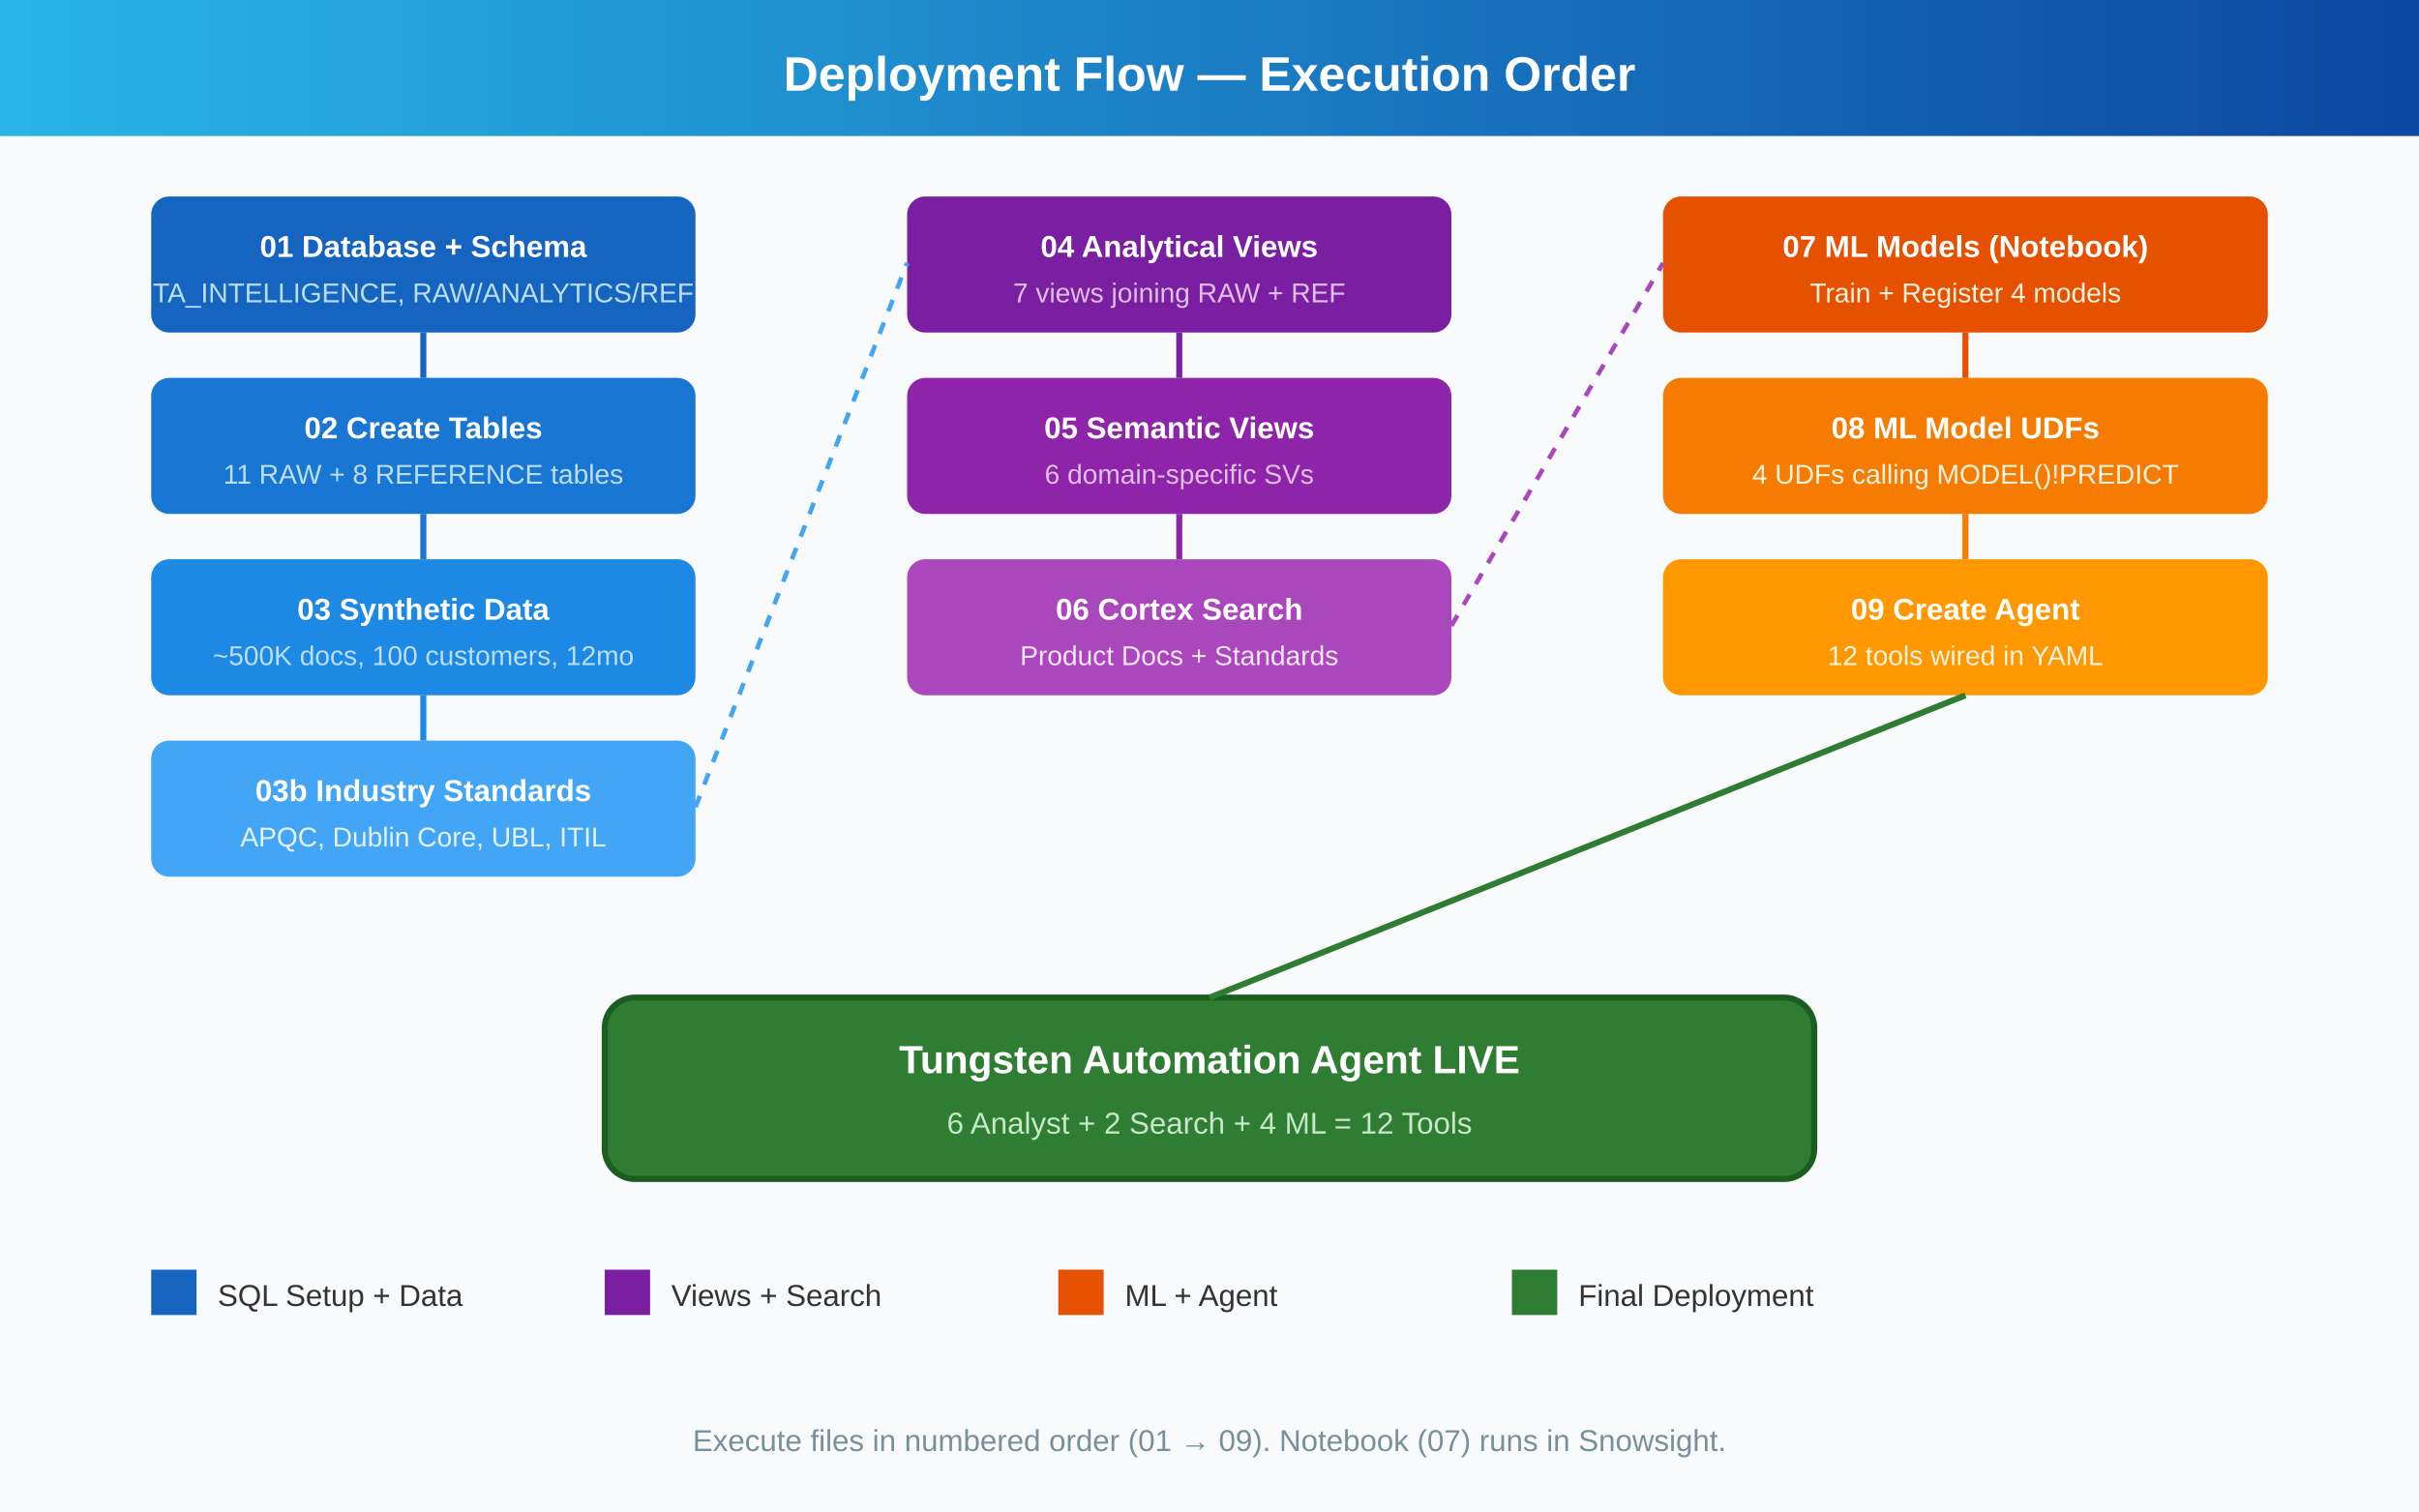
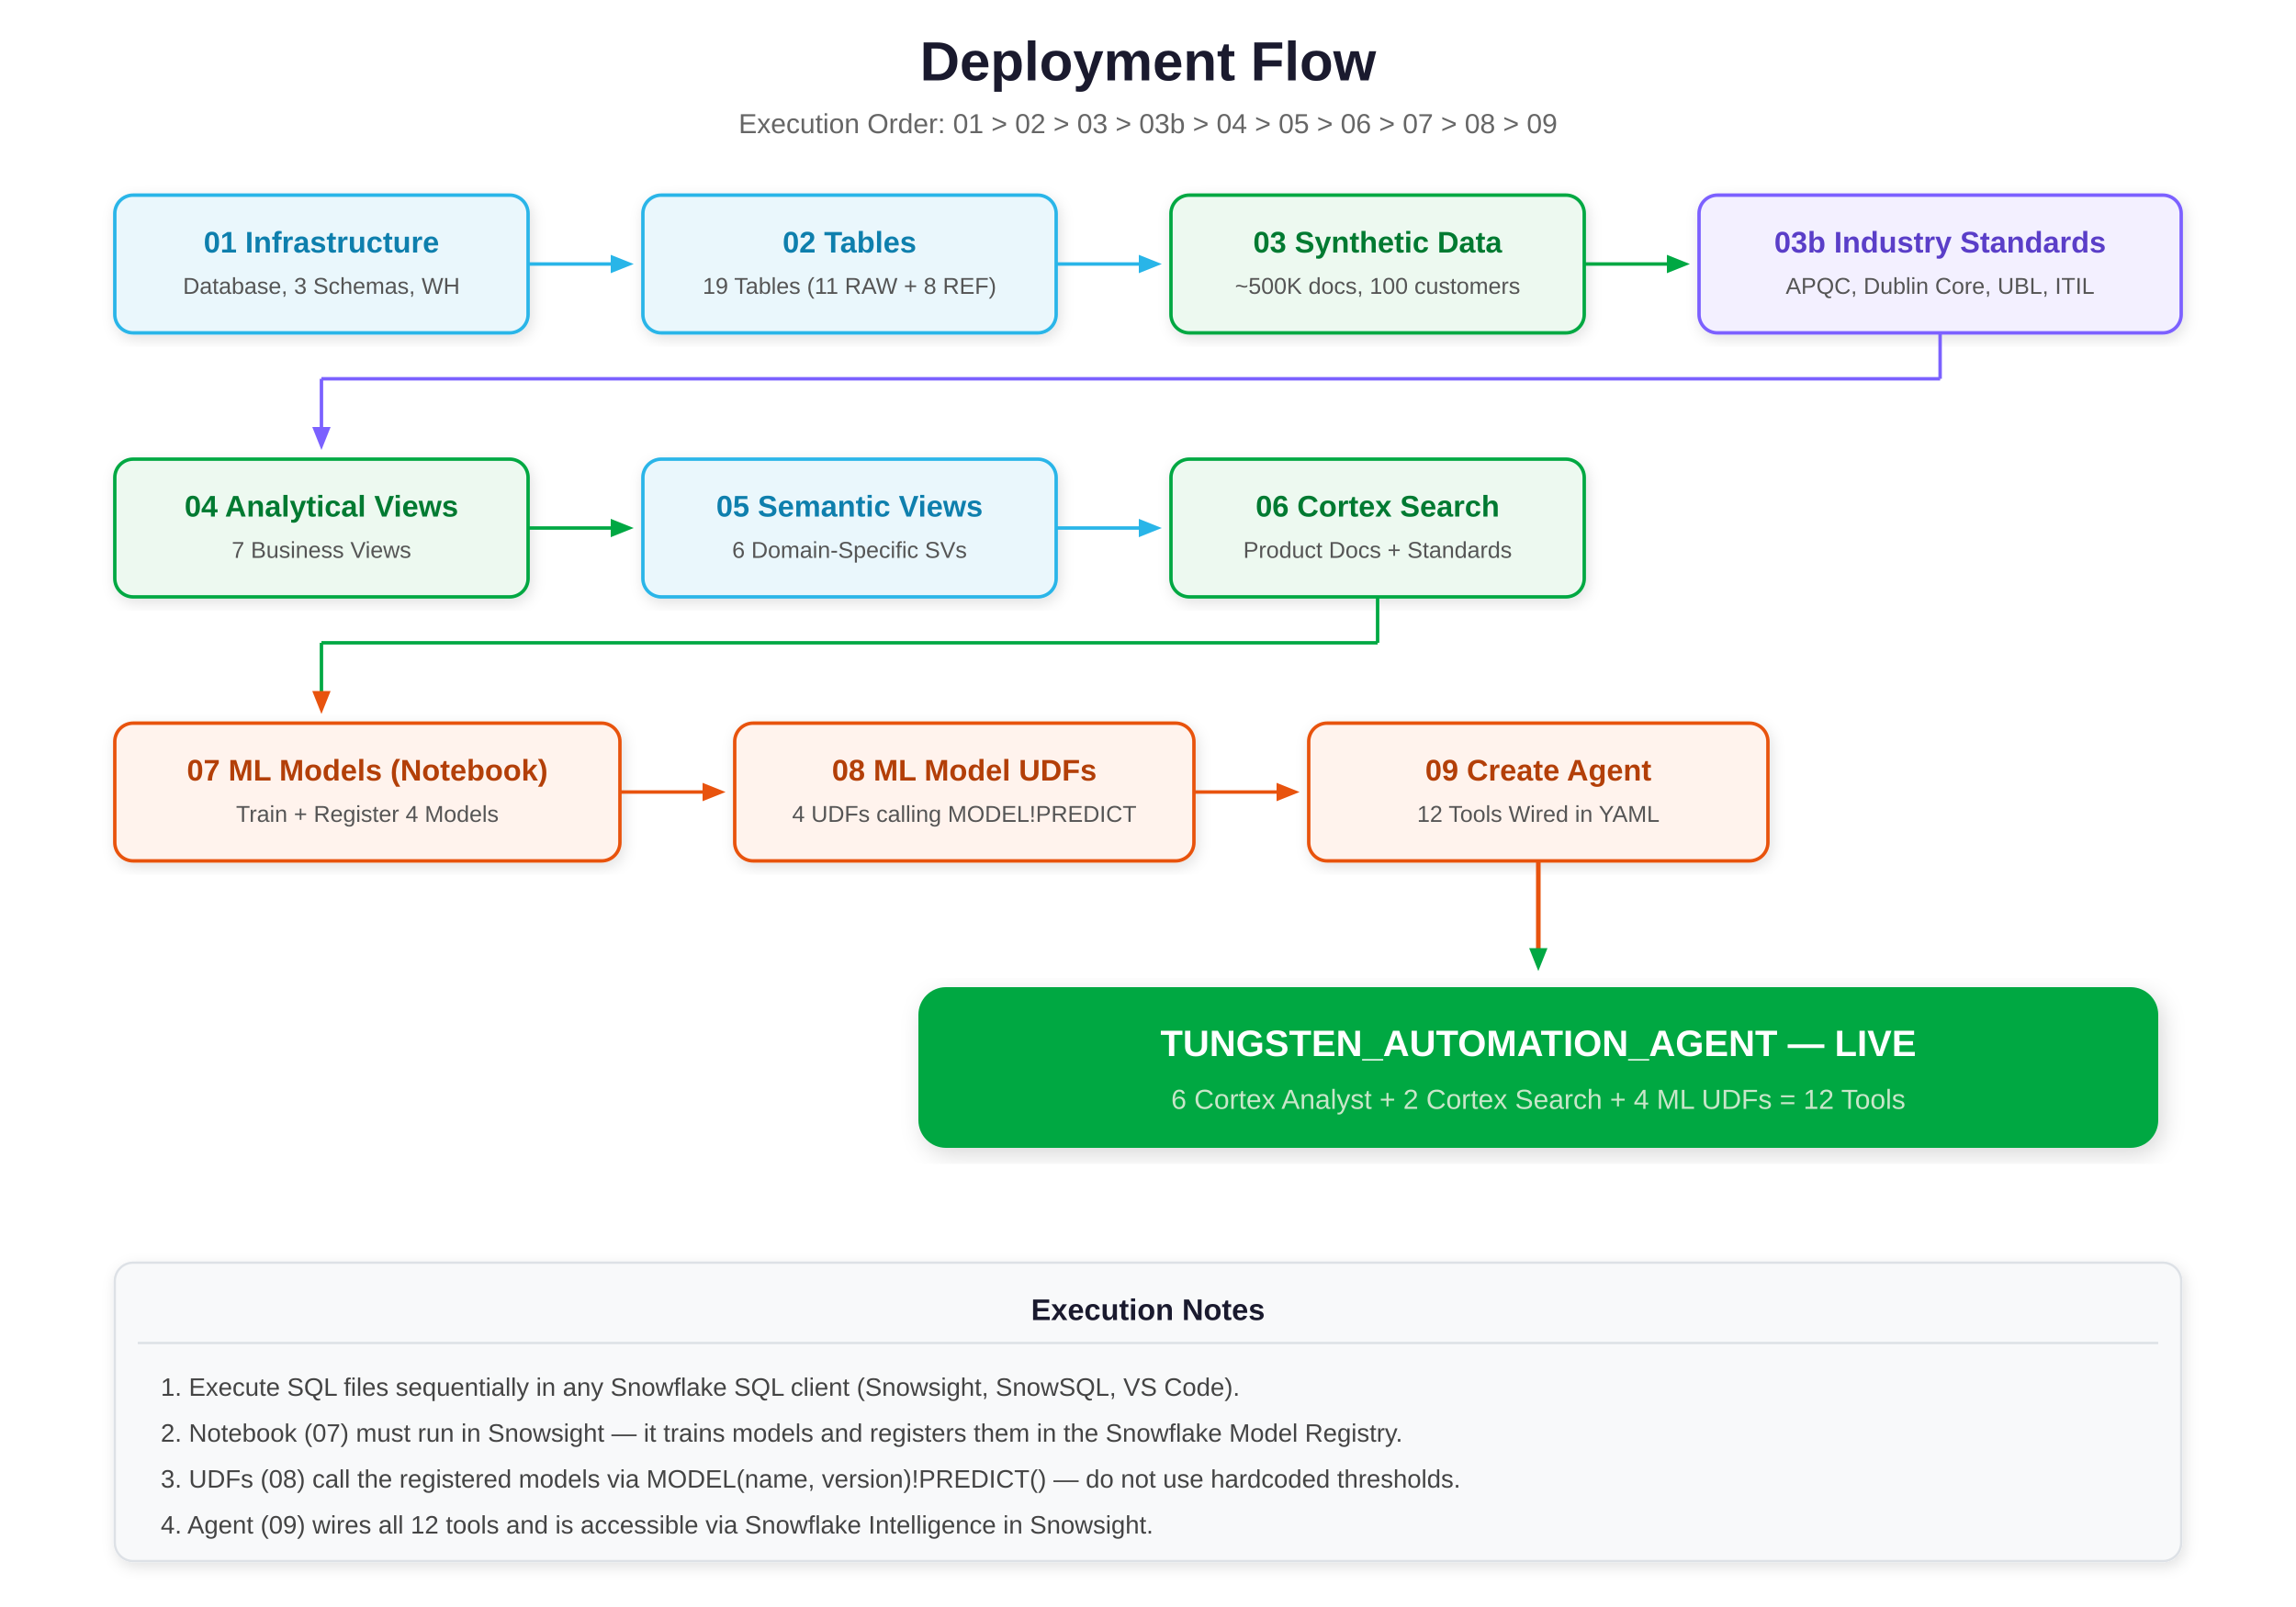
- <svg xmlns="http://www.w3.org/2000/svg" viewBox="0 0 800 500" font-family="Segoe UI, Arial, sans-serif">
+ <svg xmlns="http://www.w3.org/2000/svg" viewBox="0 0 1000 700" font-family="Segoe UI, Arial, sans-serif">
  <defs>
-     <linearGradient id="hdrGrad" x1="0%" y1="0%" x2="100%" y2="0%">
-       <stop offset="0%" style="stop-color:#29B5E8" />
-       <stop offset="100%" style="stop-color:#0D47A1" />
-     </linearGradient>
+     <filter id="sh">
+       <feDropShadow dx="1" dy="2" stdDeviation="3" flood-color="#000" flood-opacity="0.12" />
+     </filter>
+     <filter id="shLg">
+       <feDropShadow dx="2" dy="3" stdDeviation="5" flood-color="#000" flood-opacity="0.15" />
+     </filter>
  </defs>
-   <rect width="800" height="500" fill="#f8fafc" />
-   <rect x="0" y="0" width="800" height="45" fill="url(#hdrGrad)" />
-   <text x="400" y="30" text-anchor="middle" fill="white" font-size="16" font-weight="bold">Deployment Flow — Execution Order</text>
-   <rect x="50" y="65" width="180" height="45" rx="6" fill="#1565C0" />
-   <text x="140" y="85" text-anchor="middle" fill="white" font-size="10" font-weight="bold">01 Database + Schema</text>
-   <text x="140" y="100" text-anchor="middle" fill="#BBDEFB" font-size="9">TA_INTELLIGENCE, RAW/ANALYTICS/REF</text>
-   <rect x="50" y="125" width="180" height="45" rx="6" fill="#1976D2" />
-   <text x="140" y="145" text-anchor="middle" fill="white" font-size="10" font-weight="bold">02 Create Tables</text>
-   <text x="140" y="160" text-anchor="middle" fill="#BBDEFB" font-size="9">11 RAW + 8 REFERENCE tables</text>
-   <rect x="50" y="185" width="180" height="45" rx="6" fill="#1E88E5" />
-   <text x="140" y="205" text-anchor="middle" fill="white" font-size="10" font-weight="bold">03 Synthetic Data</text>
-   <text x="140" y="220" text-anchor="middle" fill="#BBDEFB" font-size="9">~500K docs, 100 customers, 12mo</text>
-   <rect x="50" y="245" width="180" height="45" rx="6" fill="#42A5F5" />
-   <text x="140" y="265" text-anchor="middle" fill="white" font-size="10" font-weight="bold">03b Industry Standards</text>
-   <text x="140" y="280" text-anchor="middle" fill="#E3F2FD" font-size="9">APQC, Dublin Core, UBL, ITIL</text>
-   <rect x="300" y="65" width="180" height="45" rx="6" fill="#7B1FA2" />
-   <text x="390" y="85" text-anchor="middle" fill="white" font-size="10" font-weight="bold">04 Analytical Views</text>
-   <text x="390" y="100" text-anchor="middle" fill="#E1BEE7" font-size="9">7 views joining RAW + REF</text>
-   <rect x="300" y="125" width="180" height="45" rx="6" fill="#8E24AA" />
-   <text x="390" y="145" text-anchor="middle" fill="white" font-size="10" font-weight="bold">05 Semantic Views</text>
-   <text x="390" y="160" text-anchor="middle" fill="#E1BEE7" font-size="9">6 domain-specific SVs</text>
-   <rect x="300" y="185" width="180" height="45" rx="6" fill="#AB47BC" />
-   <text x="390" y="205" text-anchor="middle" fill="white" font-size="10" font-weight="bold">06 Cortex Search</text>
-   <text x="390" y="220" text-anchor="middle" fill="#F3E5F5" font-size="9">Product Docs + Standards</text>
-   <rect x="550" y="65" width="200" height="45" rx="6" fill="#E65100" />
-   <text x="650" y="85" text-anchor="middle" fill="white" font-size="10" font-weight="bold">07 ML Models (Notebook)</text>
-   <text x="650" y="100" text-anchor="middle" fill="#FFF3E0" font-size="9">Train + Register 4 models</text>
-   <rect x="550" y="125" width="200" height="45" rx="6" fill="#F57C00" />
-   <text x="650" y="145" text-anchor="middle" fill="white" font-size="10" font-weight="bold">08 ML Model UDFs</text>
-   <text x="650" y="160" text-anchor="middle" fill="#FFF3E0" font-size="9">4 UDFs calling MODEL()!PREDICT</text>
-   <rect x="550" y="185" width="200" height="45" rx="6" fill="#FF9800" />
-   <text x="650" y="205" text-anchor="middle" fill="white" font-size="10" font-weight="bold">09 Create Agent</text>
-   <text x="650" y="220" text-anchor="middle" fill="#FFF3E0" font-size="9">12 tools wired in YAML</text>
-   <path d="M 140 110 L 140 125" stroke="#1565C0" stroke-width="2" fill="none" marker-end="url(#arr)" />
-   <path d="M 140 170 L 140 185" stroke="#1976D2" stroke-width="2" fill="none" />
-   <path d="M 140 230 L 140 245" stroke="#1E88E5" stroke-width="2" fill="none" />
-   <path d="M 230 267 L 300 87" stroke="#42A5F5" stroke-width="1.5" fill="none" stroke-dasharray="4" />
-   <path d="M 390 110 L 390 125" stroke="#7B1FA2" stroke-width="2" fill="none" />
-   <path d="M 390 170 L 390 185" stroke="#8E24AA" stroke-width="2" fill="none" />
-   <path d="M 480 207 L 550 87" stroke="#AB47BC" stroke-width="1.5" fill="none" stroke-dasharray="4" />
-   <path d="M 650 110 L 650 125" stroke="#E65100" stroke-width="2" fill="none" />
-   <path d="M 650 170 L 650 185" stroke="#F57C00" stroke-width="2" fill="none" />
-   <rect x="200" y="330" width="400" height="60" rx="10" fill="#2E7D32" stroke="#1B5E20" stroke-width="2" />
-   <text x="400" y="355" text-anchor="middle" fill="white" font-size="13" font-weight="bold">Tungsten Automation Agent LIVE</text>
-   <text x="400" y="375" text-anchor="middle" fill="#C8E6C9" font-size="10">6 Analyst + 2 Search + 4 ML = 12 Tools</text>
-   <path d="M 650 230 L 400 330" stroke="#2E7D32" stroke-width="2" fill="none" />
-   <rect x="50" y="420" width="15" height="15" fill="#1565C0" />
-   <text x="72" y="432" fill="#333" font-size="10">SQL Setup + Data</text>
-   <rect x="200" y="420" width="15" height="15" fill="#7B1FA2" />
-   <text x="222" y="432" fill="#333" font-size="10">Views + Search</text>
-   <rect x="350" y="420" width="15" height="15" fill="#E65100" />
-   <text x="372" y="432" fill="#333" font-size="10">ML + Agent</text>
-   <rect x="500" y="420" width="15" height="15" fill="#2E7D32" />
-   <text x="522" y="432" fill="#333" font-size="10">Final Deployment</text>
-   <text x="400" y="480" text-anchor="middle" fill="#78909C" font-size="10">Execute files in numbered order (01 → 09). Notebook (07) runs in Snowsight.</text>
+   <rect width="1000" height="700" fill="#ffffff" />
+   <text x="500" y="35" text-anchor="middle" fill="#1a1a2e" font-size="24" font-weight="bold">Deployment Flow</text>
+   <text x="500" y="58" text-anchor="middle" fill="#666" font-size="12">Execution Order: 01 &gt; 02 &gt; 03 &gt; 03b &gt; 04 &gt; 05 &gt; 06 &gt; 07 &gt; 08 &gt; 09</text>
+   <rect x="50" y="85" width="180" height="60" rx="8" fill="#eaf7fc" stroke="#29b5e8" stroke-width="1.5" filter="url(#sh)" />
+   <text x="140" y="110" text-anchor="middle" fill="#0e7fad" font-size="13" font-weight="bold">01 Infrastructure</text>
+   <text x="140" y="128" text-anchor="middle" fill="#555" font-size="10">Database, 3 Schemas, WH</text>
+   <line x1="230" y1="115" x2="268" y2="115" stroke="#29b5e8" stroke-width="1.5" />
+   <polygon points="266,111 276,115 266,119" fill="#29b5e8" />
+   <rect x="280" y="85" width="180" height="60" rx="8" fill="#eaf7fc" stroke="#29b5e8" stroke-width="1.5" filter="url(#sh)" />
+   <text x="370" y="110" text-anchor="middle" fill="#0e7fad" font-size="13" font-weight="bold">02 Tables</text>
+   <text x="370" y="128" text-anchor="middle" fill="#555" font-size="10">19 Tables (11 RAW + 8 REF)</text>
+   <line x1="460" y1="115" x2="498" y2="115" stroke="#29b5e8" stroke-width="1.5" />
+   <polygon points="496,111 506,115 496,119" fill="#29b5e8" />
+   <rect x="510" y="85" width="180" height="60" rx="8" fill="#edf9f0" stroke="#00a843" stroke-width="1.5" filter="url(#sh)" />
+   <text x="600" y="110" text-anchor="middle" fill="#007a31" font-size="13" font-weight="bold">03 Synthetic Data</text>
+   <text x="600" y="128" text-anchor="middle" fill="#555" font-size="10">~500K docs, 100 customers</text>
+   <line x1="690" y1="115" x2="728" y2="115" stroke="#00a843" stroke-width="1.5" />
+   <polygon points="726,111 736,115 726,119" fill="#00a843" />
+   <rect x="740" y="85" width="210" height="60" rx="8" fill="#f3f0ff" stroke="#7b61ff" stroke-width="1.5" filter="url(#sh)" />
+   <text x="845" y="110" text-anchor="middle" fill="#5a3ec8" font-size="13" font-weight="bold">03b Industry Standards</text>
+   <text x="845" y="128" text-anchor="middle" fill="#555" font-size="10">APQC, Dublin Core, UBL, ITIL</text>
+   <line x1="845" y1="145" x2="845" y2="165" stroke="#7b61ff" stroke-width="1.5" />
+   <line x1="845" y1="165" x2="140" y2="165" stroke="#7b61ff" stroke-width="1.5" />
+   <line x1="140" y1="165" x2="140" y2="188" stroke="#7b61ff" stroke-width="1.5" />
+   <polygon points="136,186 140,196 144,186" fill="#7b61ff" />
+   <rect x="50" y="200" width="180" height="60" rx="8" fill="#edf9f0" stroke="#00a843" stroke-width="1.5" filter="url(#sh)" />
+   <text x="140" y="225" text-anchor="middle" fill="#007a31" font-size="13" font-weight="bold">04 Analytical Views</text>
+   <text x="140" y="243" text-anchor="middle" fill="#555" font-size="10">7 Business Views</text>
+   <line x1="230" y1="230" x2="268" y2="230" stroke="#00a843" stroke-width="1.5" />
+   <polygon points="266,226 276,230 266,234" fill="#00a843" />
+   <rect x="280" y="200" width="180" height="60" rx="8" fill="#eaf7fc" stroke="#29b5e8" stroke-width="1.5" filter="url(#sh)" />
+   <text x="370" y="225" text-anchor="middle" fill="#0e7fad" font-size="13" font-weight="bold">05 Semantic Views</text>
+   <text x="370" y="243" text-anchor="middle" fill="#555" font-size="10">6 Domain-Specific SVs</text>
+   <line x1="460" y1="230" x2="498" y2="230" stroke="#29b5e8" stroke-width="1.5" />
+   <polygon points="496,226 506,230 496,234" fill="#29b5e8" />
+   <rect x="510" y="200" width="180" height="60" rx="8" fill="#edf9f0" stroke="#00a843" stroke-width="1.5" filter="url(#sh)" />
+   <text x="600" y="225" text-anchor="middle" fill="#007a31" font-size="13" font-weight="bold">06 Cortex Search</text>
+   <text x="600" y="243" text-anchor="middle" fill="#555" font-size="10">Product Docs + Standards</text>
+   <line x1="600" y1="260" x2="600" y2="280" stroke="#00a843" stroke-width="1.5" />
+   <line x1="600" y1="280" x2="140" y2="280" stroke="#00a843" stroke-width="1.5" />
+   <line x1="140" y1="280" x2="140" y2="303" stroke="#00a843" stroke-width="1.5" />
+   <polygon points="136,301 140,311 144,301" fill="#e8530e" />
+   <rect x="50" y="315" width="220" height="60" rx="8" fill="#fff3ed" stroke="#e8530e" stroke-width="1.5" filter="url(#sh)" />
+   <text x="160" y="340" text-anchor="middle" fill="#b33f08" font-size="13" font-weight="bold">07 ML Models (Notebook)</text>
+   <text x="160" y="358" text-anchor="middle" fill="#555" font-size="10">Train + Register 4 Models</text>
+   <line x1="270" y1="345" x2="308" y2="345" stroke="#e8530e" stroke-width="1.5" />
+   <polygon points="306,341 316,345 306,349" fill="#e8530e" />
+   <rect x="320" y="315" width="200" height="60" rx="8" fill="#fff3ed" stroke="#e8530e" stroke-width="1.5" filter="url(#sh)" />
+   <text x="420" y="340" text-anchor="middle" fill="#b33f08" font-size="13" font-weight="bold">08 ML Model UDFs</text>
+   <text x="420" y="358" text-anchor="middle" fill="#555" font-size="10">4 UDFs calling MODEL!PREDICT</text>
+   <line x1="520" y1="345" x2="558" y2="345" stroke="#e8530e" stroke-width="1.5" />
+   <polygon points="556,341 566,345 556,349" fill="#e8530e" />
+   <rect x="570" y="315" width="200" height="60" rx="8" fill="#fff3ed" stroke="#e8530e" stroke-width="1.5" filter="url(#sh)" />
+   <text x="670" y="340" text-anchor="middle" fill="#b33f08" font-size="13" font-weight="bold">09 Create Agent</text>
+   <text x="670" y="358" text-anchor="middle" fill="#555" font-size="10">12 Tools Wired in YAML</text>
+   <line x1="670" y1="375" x2="670" y2="415" stroke="#e8530e" stroke-width="2" />
+   <polygon points="666,413 670,423 674,413" fill="#00a843" />
+   <rect x="400" y="430" width="540" height="70" rx="12" fill="#00a843" filter="url(#shLg)" />
+   <text x="670" y="460" text-anchor="middle" fill="#fff" font-size="16" font-weight="bold">TUNGSTEN_AUTOMATION_AGENT — LIVE</text>
+   <text x="670" y="483" text-anchor="middle" fill="#c8e6c9" font-size="12">6 Cortex Analyst + 2 Cortex Search + 4 ML UDFs = 12 Tools</text>
+   <rect x="50" y="550" width="900" height="130" rx="8" fill="#f8f9fa" stroke="#dde1e6" stroke-width="1" filter="url(#sh)" />
+   <text x="500" y="575" text-anchor="middle" fill="#1a1a2e" font-size="13" font-weight="bold">Execution Notes</text>
+   <line x1="60" y1="585" x2="940" y2="585" stroke="#dde1e6" stroke-width="1" />
+   <text x="70" y="608" fill="#444" font-size="11">1. Execute SQL files sequentially in any Snowflake SQL client (Snowsight, SnowSQL, VS Code).</text>
+   <text x="70" y="628" fill="#444" font-size="11">2. Notebook (07) must run in Snowsight — it trains models and registers them in the Snowflake Model Registry.</text>
+   <text x="70" y="648" fill="#444" font-size="11">3. UDFs (08) call the registered models via MODEL(name, version)!PREDICT() — do not use hardcoded thresholds.</text>
+   <text x="70" y="668" fill="#444" font-size="11">4. Agent (09) wires all 12 tools and is accessible via Snowflake Intelligence in Snowsight.</text>
</svg>
